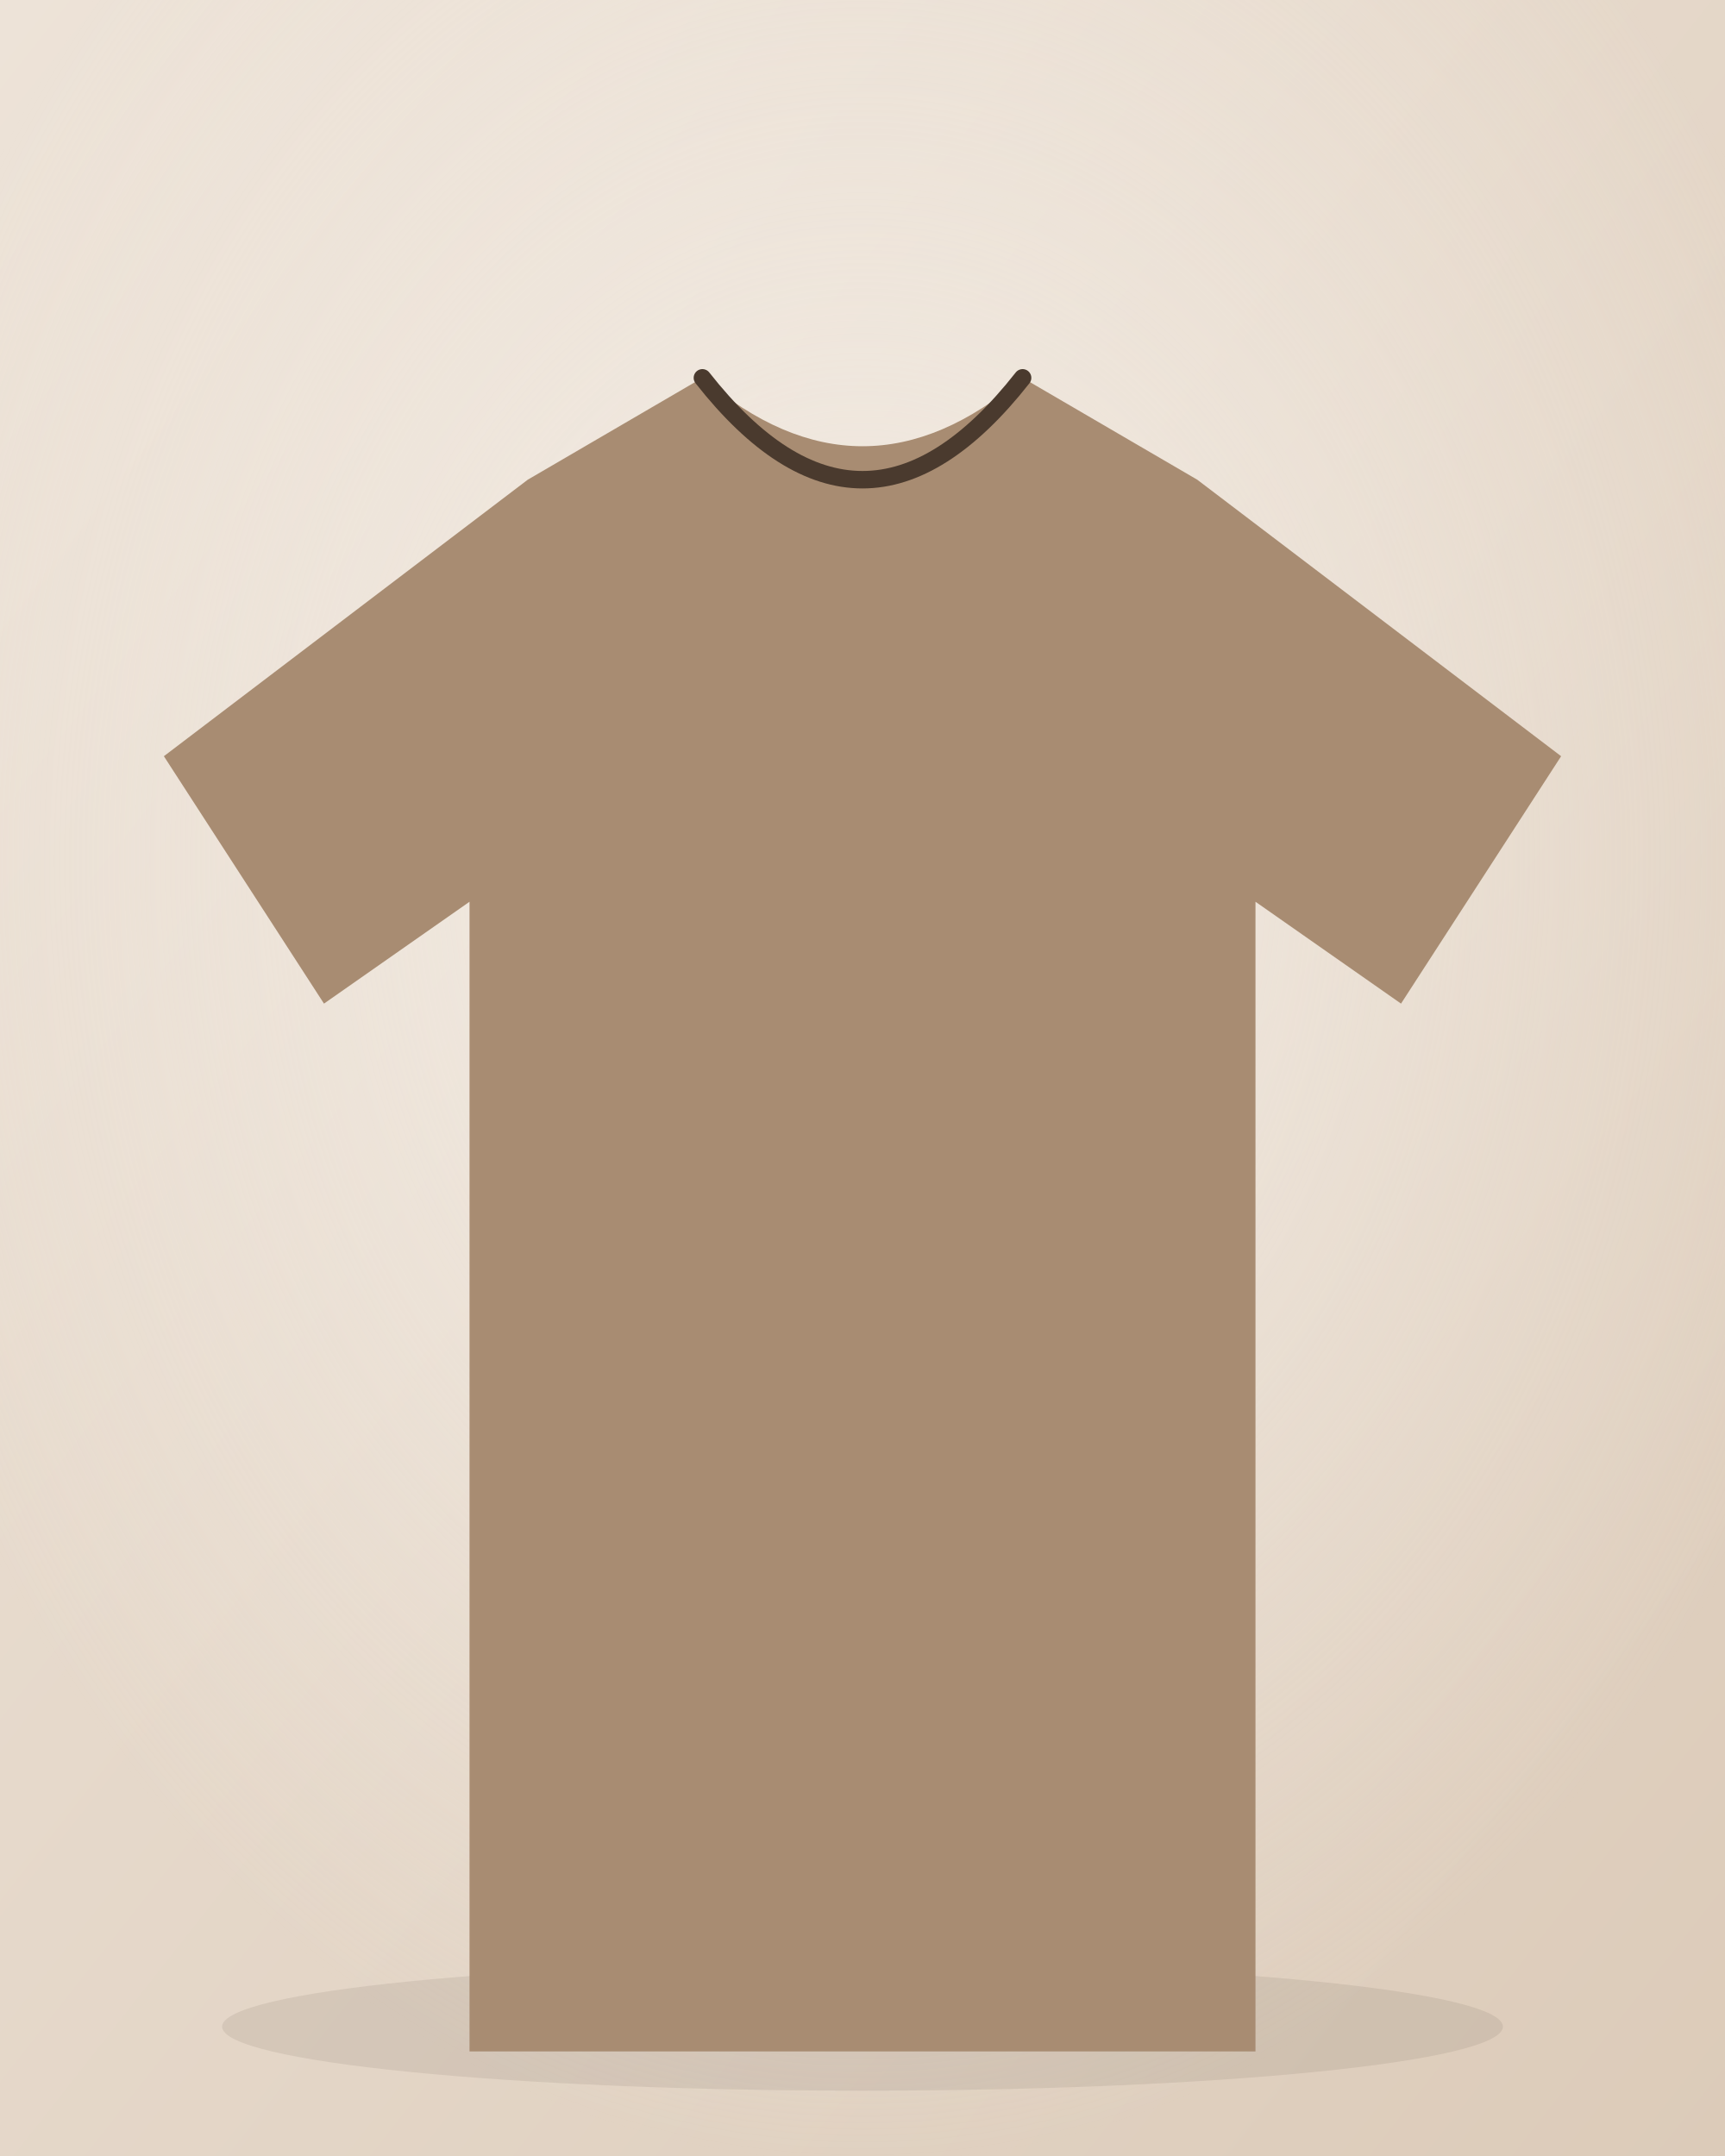
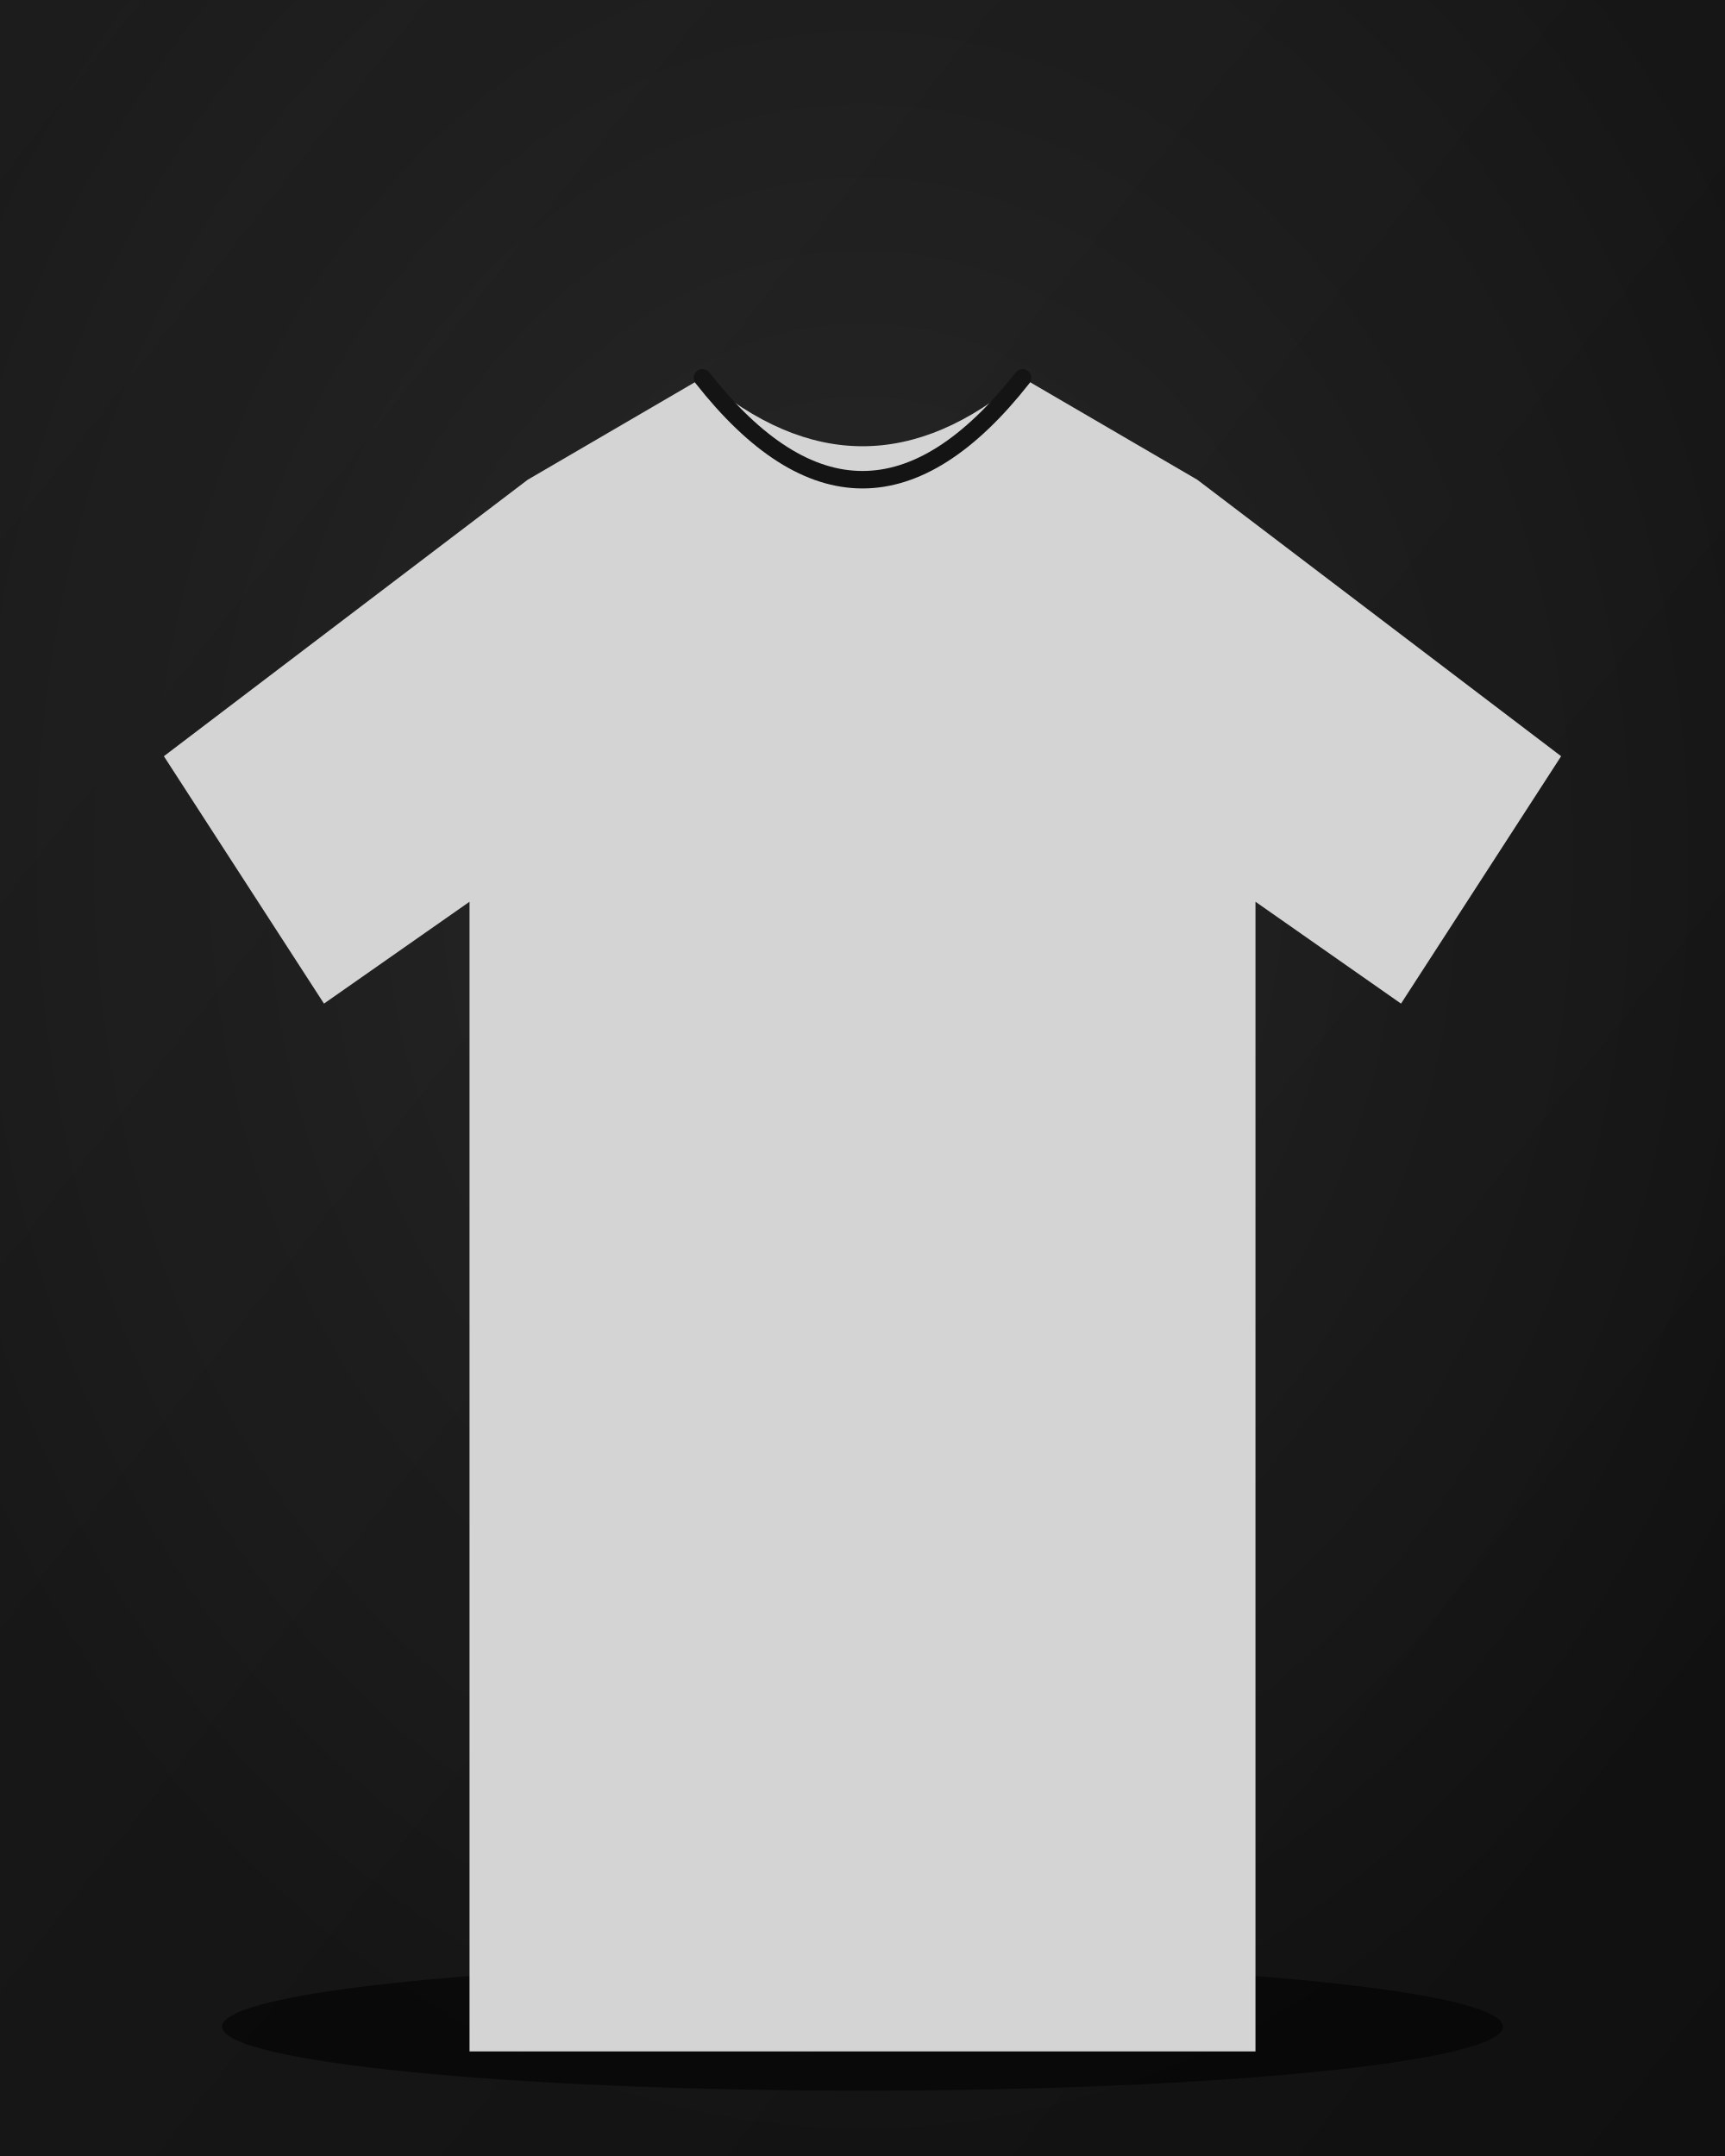
<svg xmlns="http://www.w3.org/2000/svg" viewBox="0 0 800 1000" width="800" height="1000">
  <defs>
    <linearGradient id="bg" x1="0" y1="0" x2="1" y2="1">
-       <stop offset="0" stop-color="#EDE3D8" />
-       <stop offset="1" stop-color="#DCCBB9" />
+       <stop offset="0" stop-color="#1C1C1C" />
+       <stop offset="1" stop-color="#101010" />
    </linearGradient>
    <radialGradient id="glow" cx="0.5" cy="0.4" r="0.6">
-       <stop offset="0" stop-color="#F7F2EC" stop-opacity="0.8" />
-       <stop offset="1" stop-color="#F7F2EC" stop-opacity="0" />
+       <stop offset="0" stop-color="#FFFFFF" stop-opacity="0.07" />
+       <stop offset="1" stop-color="#FFFFFF" stop-opacity="0" />
    </radialGradient>
  </defs>
  <rect width="800" height="1000" fill="url(#bg)" />
  <rect width="800" height="1000" fill="url(#glow)" />
-   <ellipse cx="400" cy="940" rx="297" ry="29.7" fill="#4A3A2E" opacity="0.10" />
+   <ellipse cx="400" cy="940" rx="297" ry="29.7" fill="#000000" opacity="0.55" />
  <g transform="translate(0 60) translate(400 500) scale(1.35) translate(-400 -500)">
-     <path fill="#A88C72" d="M285 250 L345 215 Q400 262 455 215 L515 250 L640 345 L585 430 L535 395 L535 790 L265 790 L265 395 L215 430 L160 345 Z" />
-     <path fill="none" stroke="#4A3A2E" stroke-width="6" stroke-linecap="round" d="M345 215 Q400 285 455 215" />
+     <path fill="#D4D4D4" d="M285 250 L345 215 Q400 262 455 215 L515 250 L640 345 L585 430 L535 395 L535 790 L265 790 L265 395 L215 430 L160 345 Z" />
+     <path fill="none" stroke="#141414" stroke-width="6" stroke-linecap="round" d="M345 215 Q400 285 455 215" />
  </g>
</svg>
